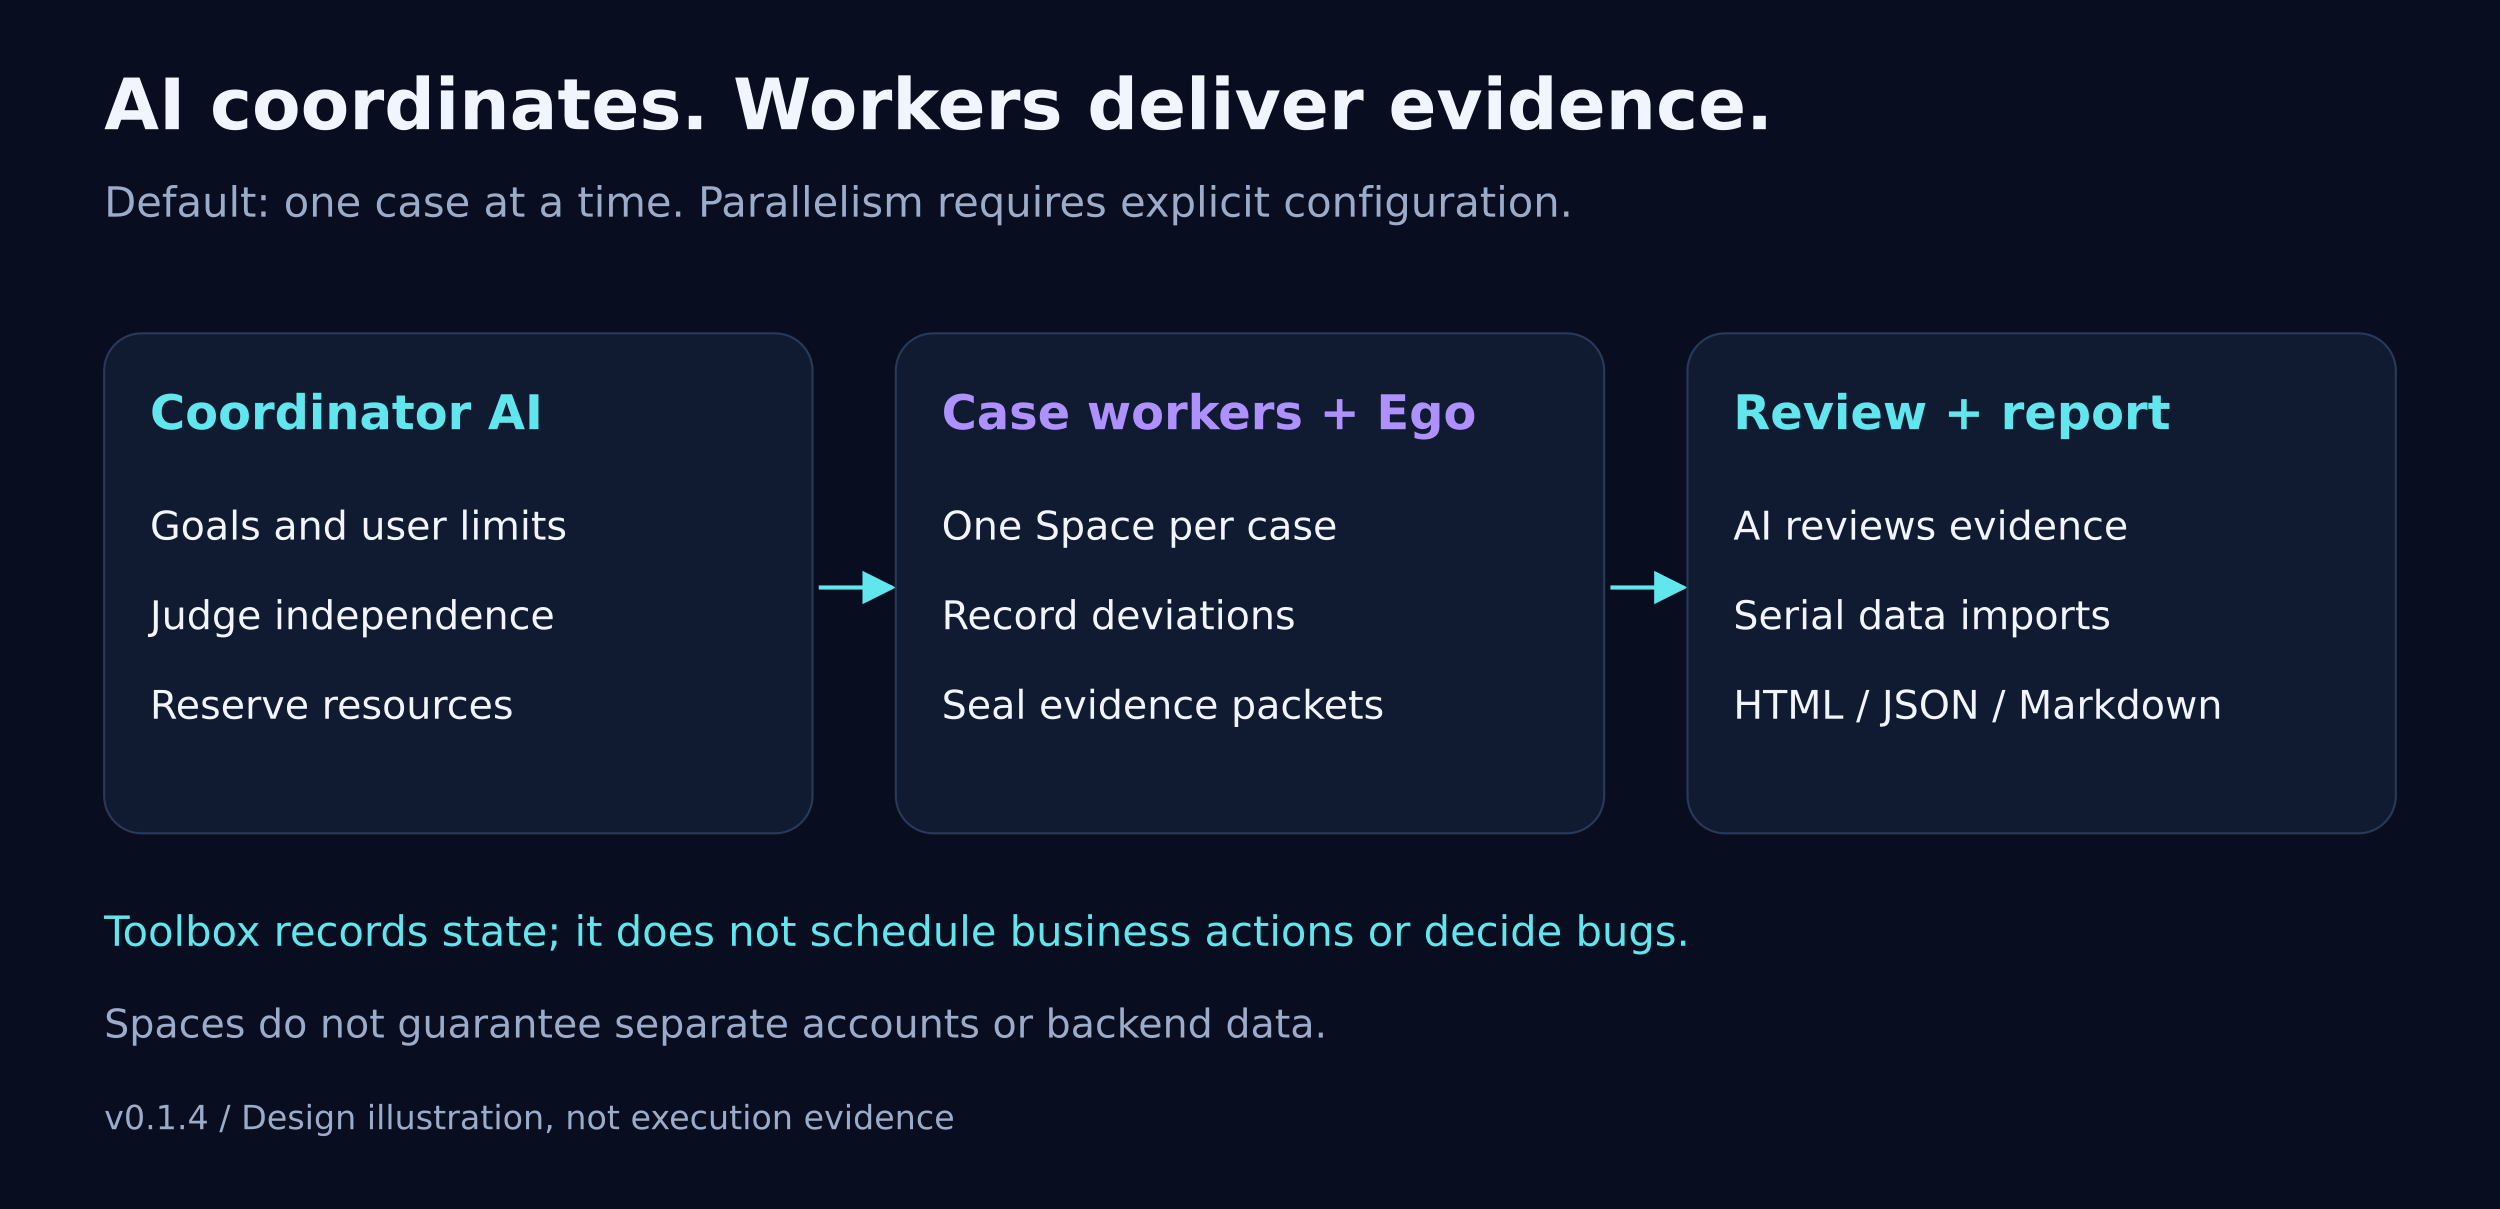
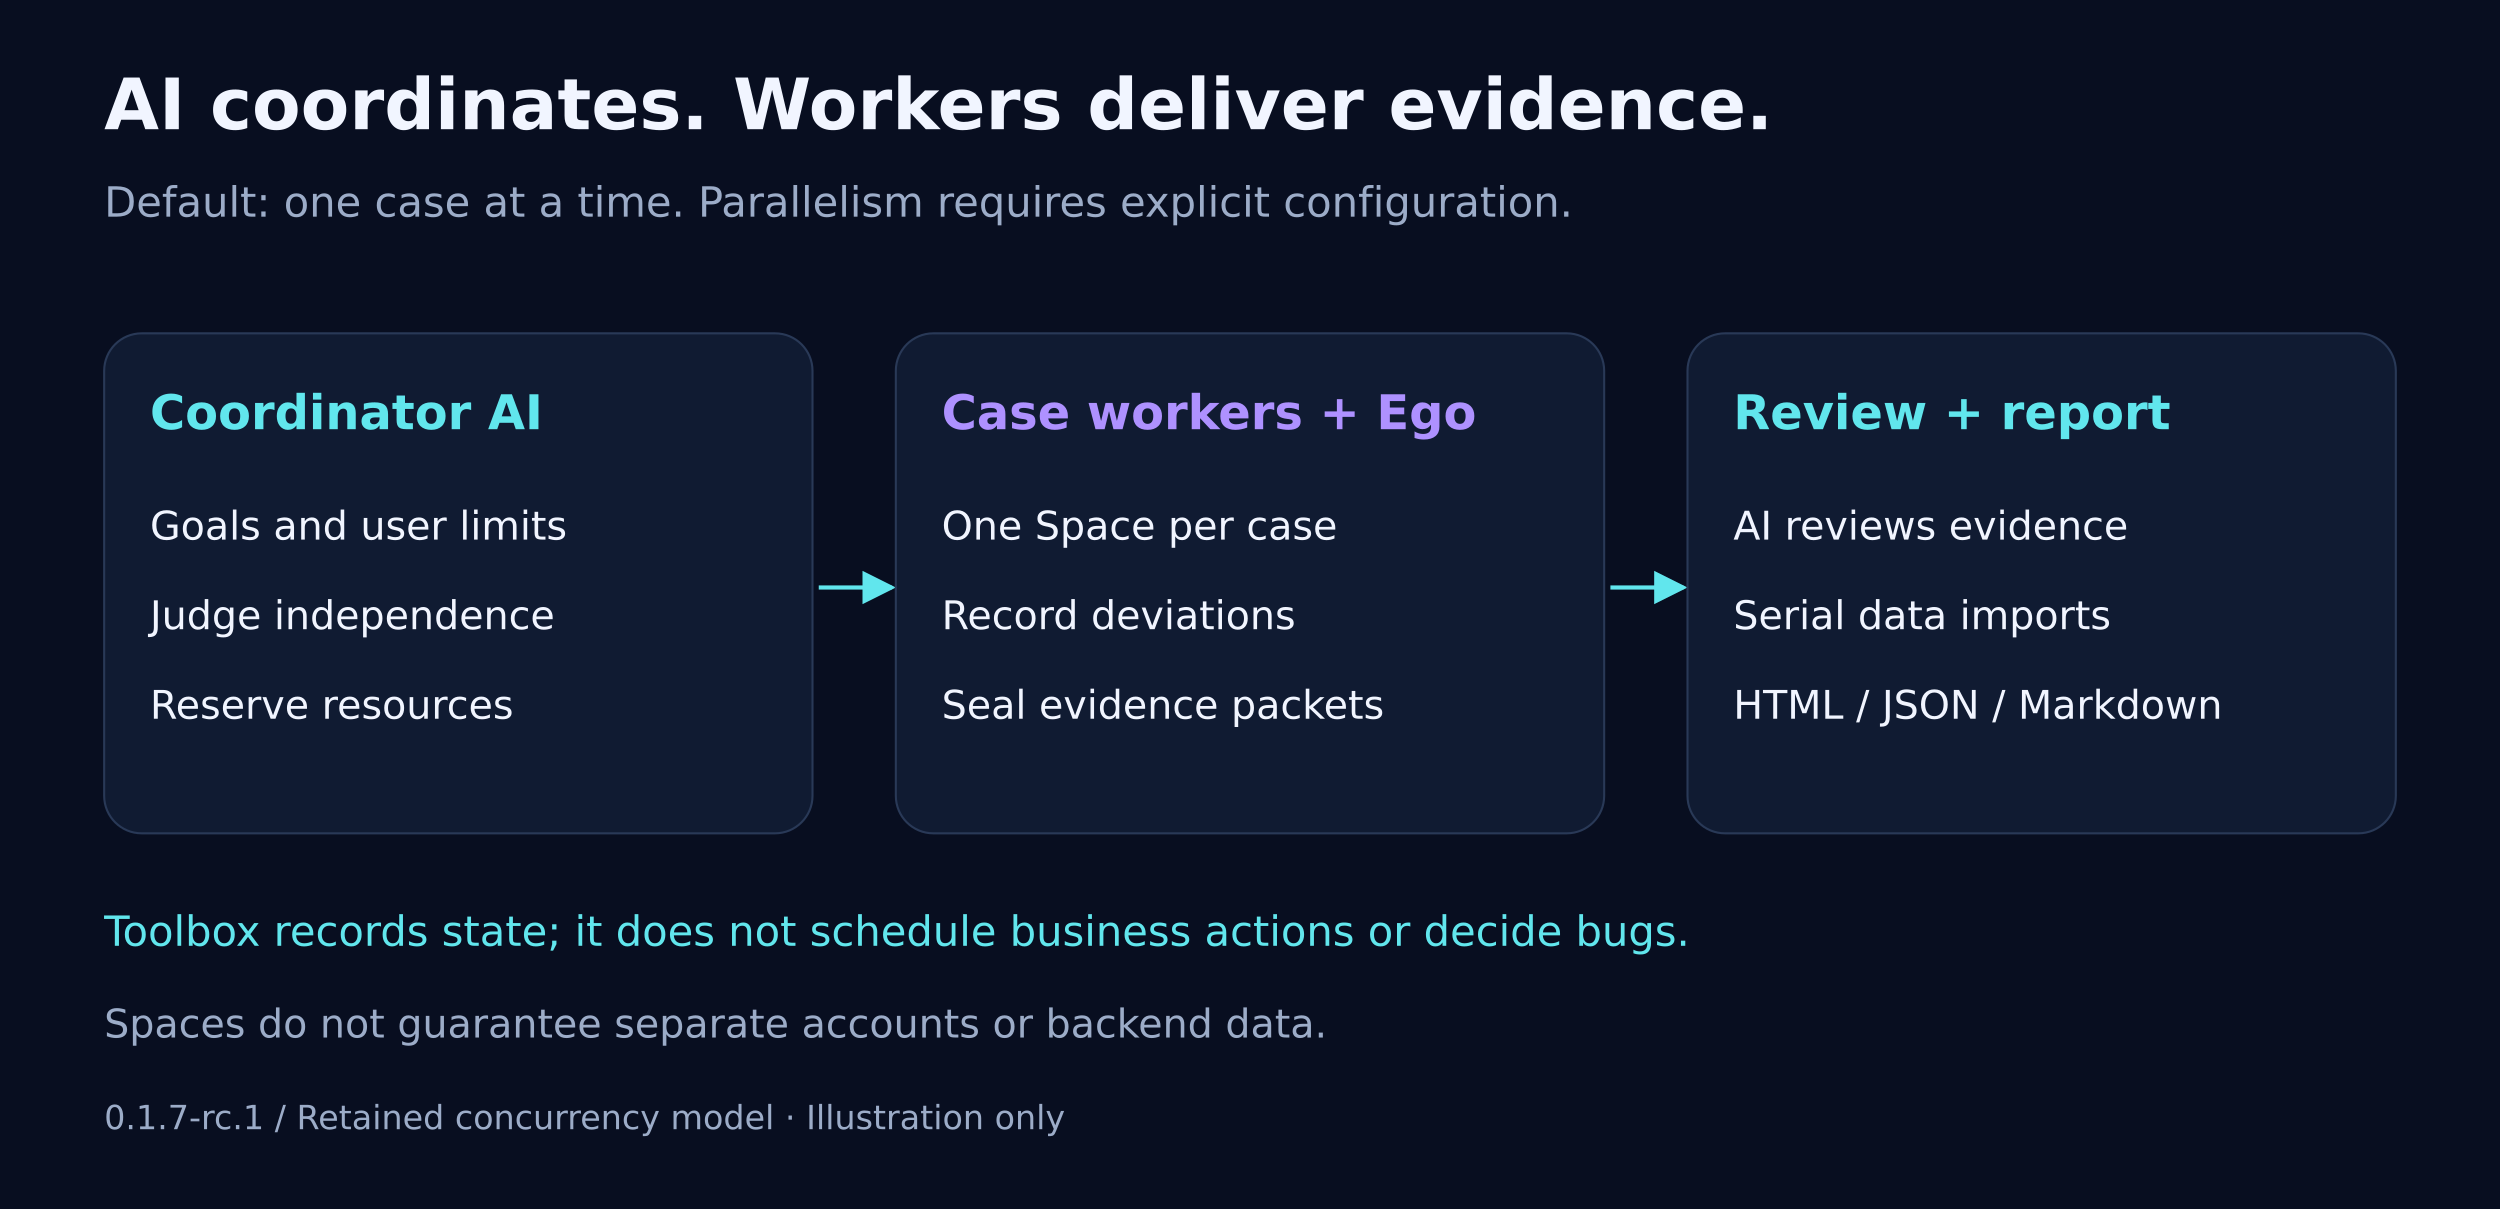
<svg xmlns="http://www.w3.org/2000/svg" width="1200" height="580" viewBox="0 0 1200 580" role="img" aria-label="Configurable parallel testing">
  <defs>
    <linearGradient id="g">
      <stop stop-color="#61e6ed" />
      <stop offset="1" stop-color="#ae91ff" />
    </linearGradient>
    <marker id="arrow" markerWidth="8" markerHeight="8" refX="7" refY="4" orient="auto">
      <path d="M0,0 L8,4 L0,8" fill="#61e6ed" />
    </marker>
  </defs>
  <g font-family="DejaVu Sans, Noto Sans CJK SC, sans-serif">
    <rect x="0" y="0" width="1200" height="580" rx="0" fill="#080e20" stroke="#080e20" />
    <path d="M0,2 H1200" stroke="url(#g)" stroke-width="4" />
    <text x="50" y="62" font-size="34" fill="#f1f5ff" font-weight="700">AI coordinates. Workers deliver evidence.</text>
    <text x="50" y="104" font-size="20" fill="#9cacc8" font-weight="400">Default: one case at a time. Parallelism requires explicit configuration.</text>
    <rect x="50" y="160" width="340" height="240" rx="18" fill="#101b32" stroke="#293957" />
    <text x="72" y="206" font-size="23" fill="#61e6ed" font-weight="700">Coordinator AI</text>
    <text x="72" y="259" font-size="19" fill="#f1f5ff" font-weight="400">Goals and user limits</text>
    <text x="72" y="302" font-size="19" fill="#f1f5ff" font-weight="400">Judge independence</text>
    <text x="72" y="345" font-size="19" fill="#f1f5ff" font-weight="400">Reserve resources</text>
    <path d="M393,282 L428,282" stroke="#61e6ed" stroke-width="2" fill="none" marker-end="url(#arrow)" />
    <rect x="430" y="160" width="340" height="240" rx="18" fill="#101b32" stroke="#293957" />
    <text x="452" y="206" font-size="23" fill="#ae91ff" font-weight="700">Case workers + Ego</text>
    <text x="452" y="259" font-size="19" fill="#f1f5ff" font-weight="400">One Space per case</text>
    <text x="452" y="302" font-size="19" fill="#f1f5ff" font-weight="400">Record deviations</text>
    <text x="452" y="345" font-size="19" fill="#f1f5ff" font-weight="400">Seal evidence packets</text>
    <path d="M773,282 L808,282" stroke="#61e6ed" stroke-width="2" fill="none" marker-end="url(#arrow)" />
    <rect x="810" y="160" width="340" height="240" rx="18" fill="#101b32" stroke="#293957" />
    <text x="832" y="206" font-size="23" fill="#61e6ed" font-weight="700">Review + report</text>
    <text x="832" y="259" font-size="19" fill="#f1f5ff" font-weight="400">AI reviews evidence</text>
    <text x="832" y="302" font-size="19" fill="#f1f5ff" font-weight="400">Serial data imports</text>
    <text x="832" y="345" font-size="19" fill="#f1f5ff" font-weight="400">HTML / JSON / Markdown</text>
    <text x="50" y="454" font-size="20" fill="#61e6ed" font-weight="400">Toolbox records state; it does not schedule business actions or decide bugs.</text>
    <text x="50" y="498" font-size="19" fill="#9cacc8" font-weight="400">Spaces do not guarantee separate accounts or backend data.</text>
-     <text x="50" y="542" font-size="16" fill="#9cacc8" font-weight="400">v0.1.4  /  Design illustration, not execution evidence</text>
+     <text x="50" y="542" font-size="16" fill="#9cacc8" font-weight="400">0.1.7-rc.1  /  Retained concurrency model · Illustration only</text>
  </g>
</svg>
